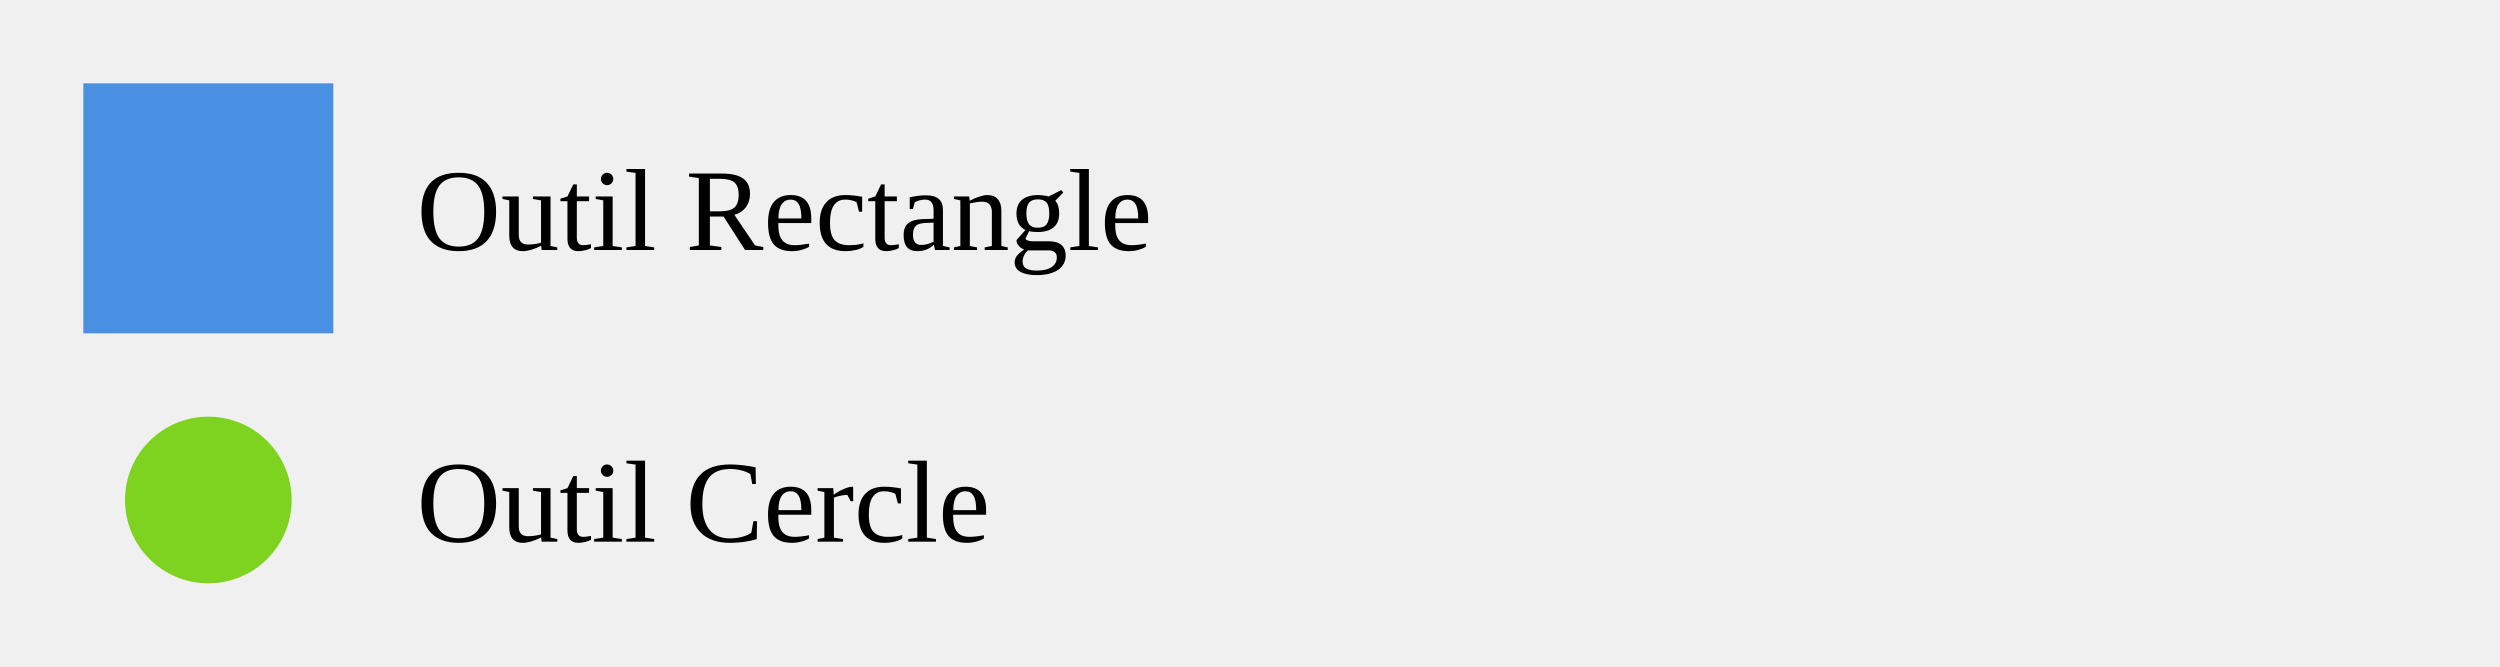
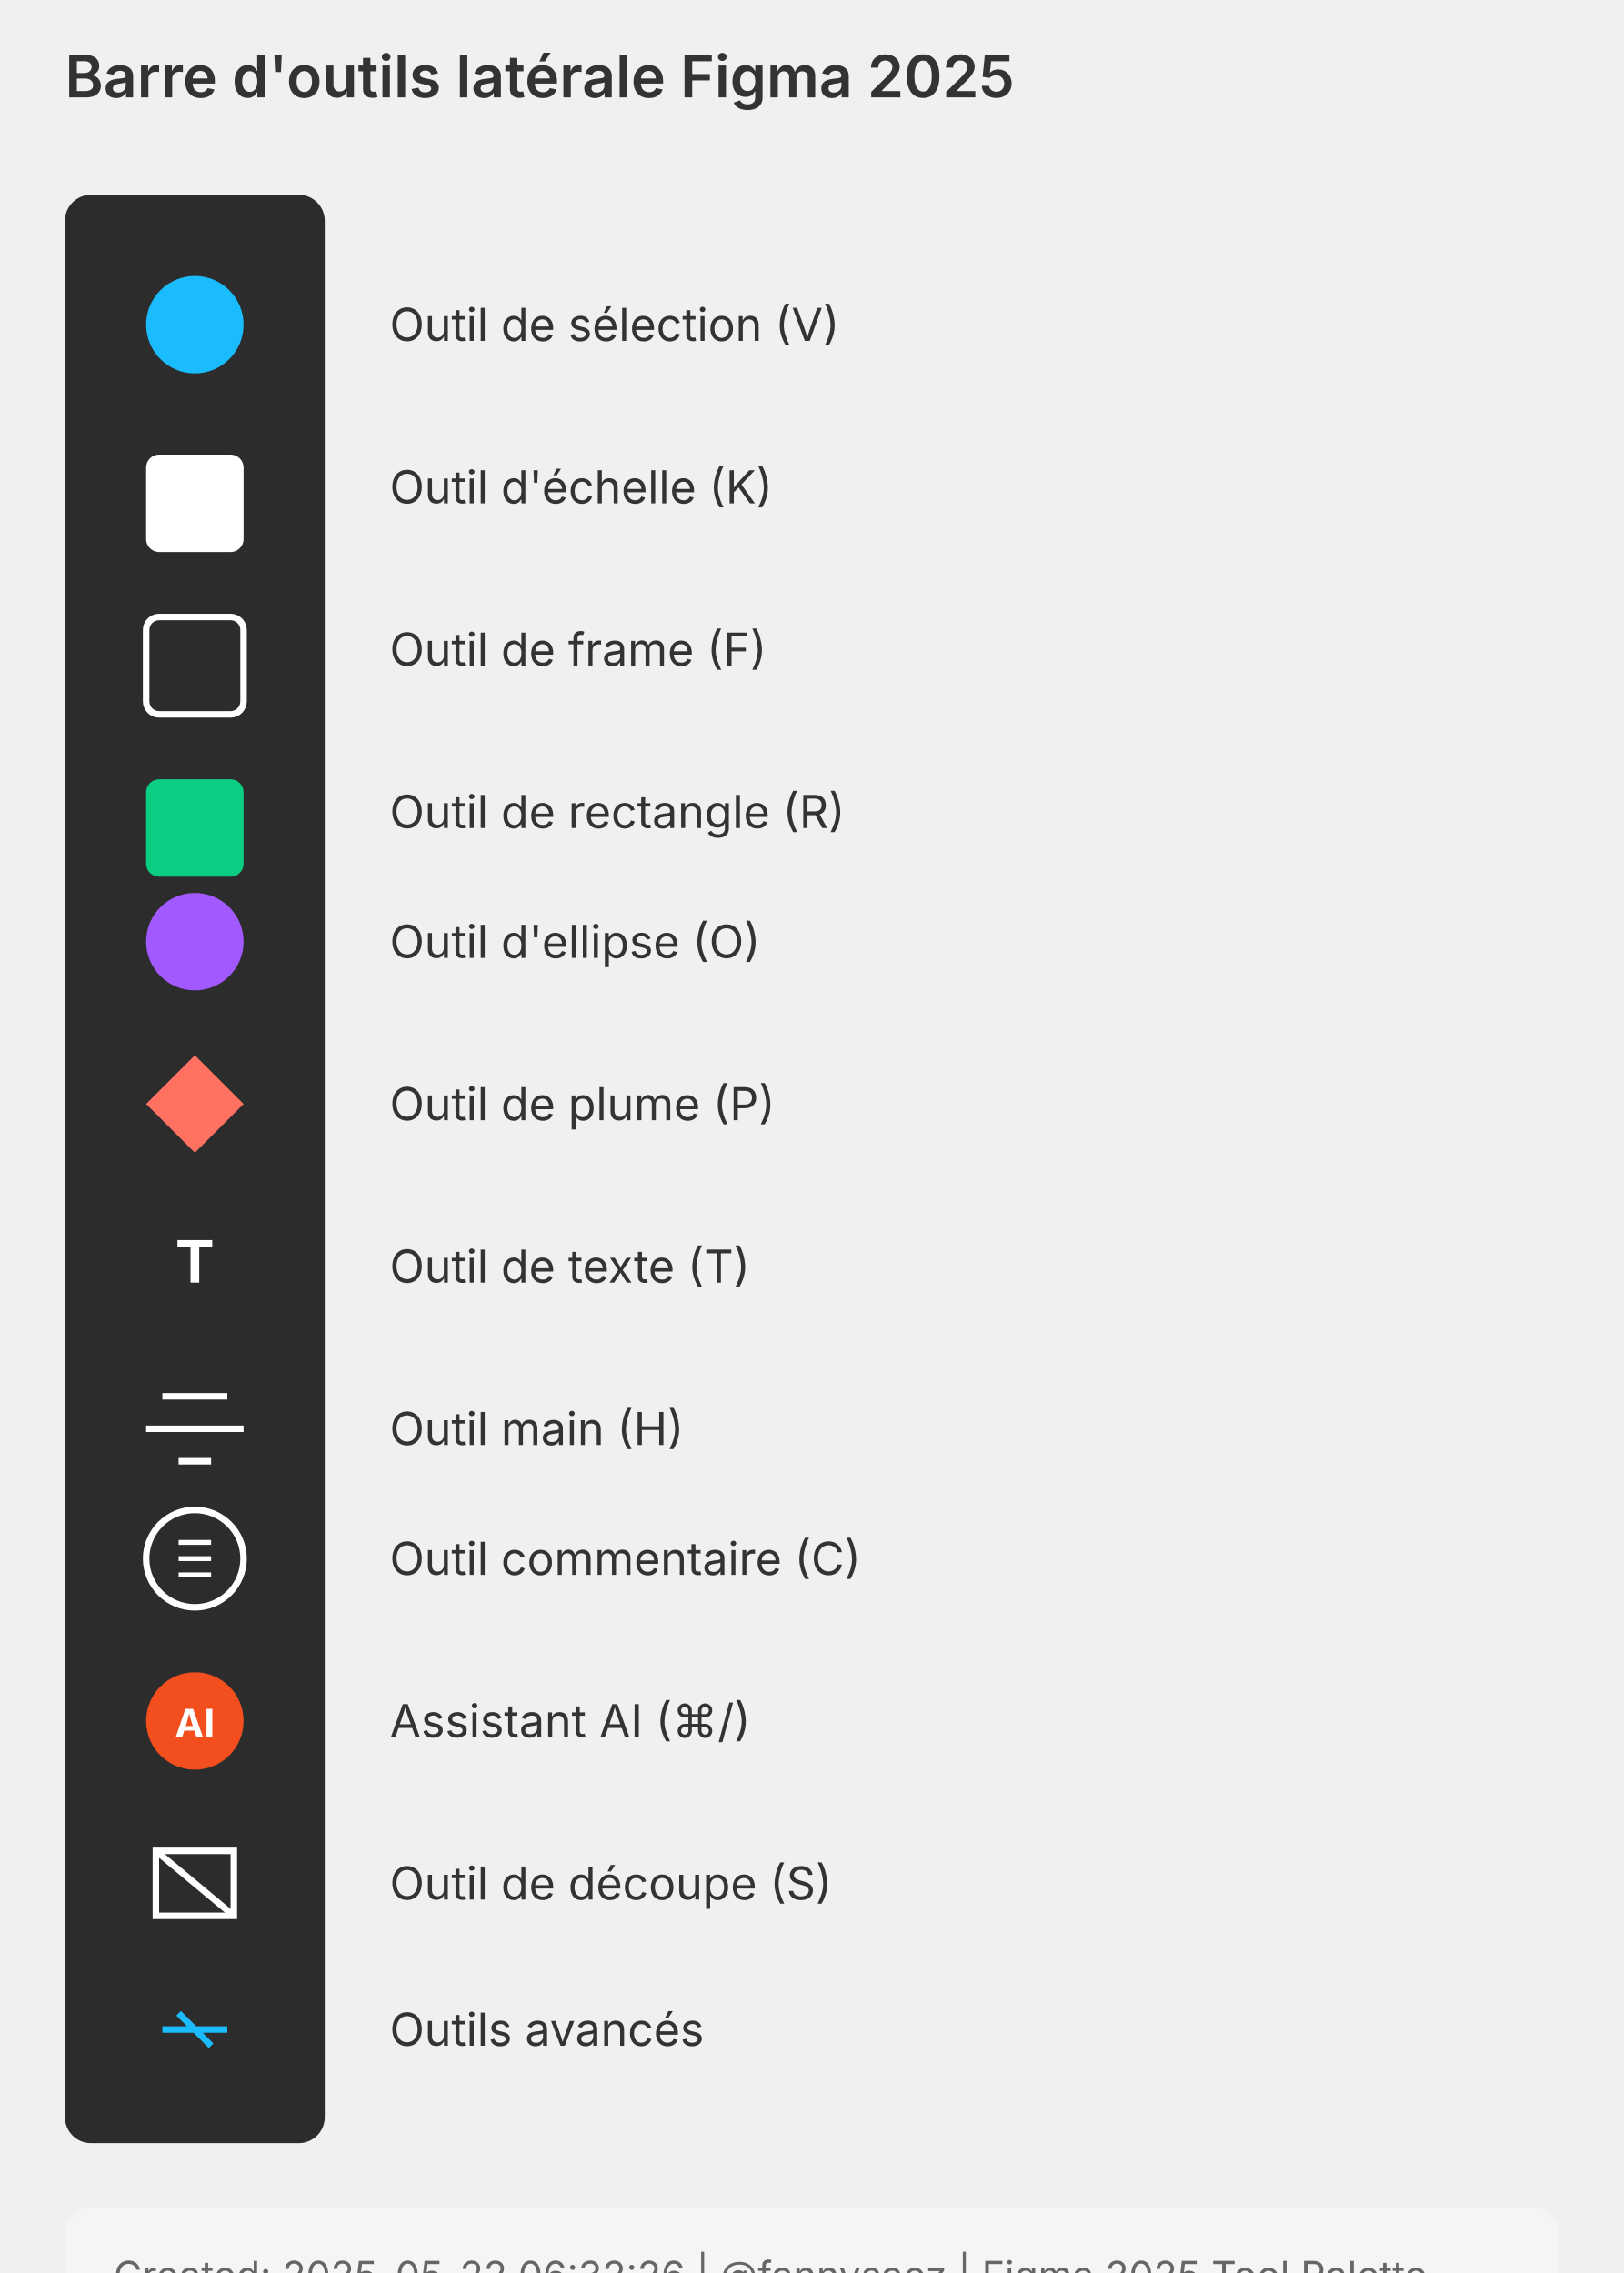
- <svg xmlns="http://www.w3.org/2000/svg" width="300" height="80">
-   <rect x="10" y="10" width="30" height="30" fill="#4A90E2" />
-   <text x="50" y="30" font-size="14" fill="#000">Outil Rectangle</text>
-   <circle cx="25" cy="60" r="10" fill="#7ED321" />
-   <text x="50" y="65" font-size="14" fill="#000">Outil Cercle</text>
+ <svg xmlns="http://www.w3.org/2000/svg" width="500" height="700" viewBox="0 0 500 700" fill="none">
+   <text x="20" y="30" font-family="Inter" font-size="18" font-weight="600" fill="#333333">Barre d'outils latérale Figma 2025</text>
+   <rect x="20" y="60" width="80" height="600" rx="8" fill="#2C2C2C" />
+   <circle cx="60" cy="100" r="15" fill="#1ABCFE" />
+   <text x="120" y="105" font-family="Inter" font-size="14" fill="#333333">Outil de sélection (V)</text>
+   <rect x="45" y="140" width="30" height="30" rx="4" fill="white" />
+   <text x="120" y="155" font-family="Inter" font-size="14" fill="#333333">Outil d'échelle (K)</text>
+   <rect x="45" y="190" width="30" height="30" rx="4" stroke="white" stroke-width="2" fill="none" />
+   <text x="120" y="205" font-family="Inter" font-size="14" fill="#333333">Outil de frame (F)</text>
+   <rect x="45" y="240" width="30" height="30" rx="4" fill="#0ACF83" />
+   <text x="120" y="255" font-family="Inter" font-size="14" fill="#333333">Outil de rectangle (R)</text>
+   <circle cx="60" cy="290" r="15" fill="#A259FF" />
+   <text x="120" y="295" font-family="Inter" font-size="14" fill="#333333">Outil d'ellipse (O)</text>
+   <path d="M45 340L60 325L75 340L60 355L45 340Z" fill="#FF7262" />
+   <text x="120" y="345" font-family="Inter" font-size="14" fill="#333333">Outil de plume (P)</text>
+   <text x="60" y="395" font-family="Inter" font-size="18" font-weight="bold" fill="white" text-anchor="middle">T</text>
+   <text x="120" y="395" font-family="Inter" font-size="14" fill="#333333">Outil de texte (T)</text>
+   <path d="M50 430H70M45 440H75M55 450H65" stroke="white" stroke-width="2" />
+   <text x="120" y="445" font-family="Inter" font-size="14" fill="#333333">Outil main (H)</text>
+   <circle cx="60" cy="480" r="15" stroke="white" stroke-width="2" fill="none" />
+   <path d="M55 480L65 480M55 475L65 475M55 485L65 485" stroke="white" stroke-width="1.5" />
+   <text x="120" y="485" font-family="Inter" font-size="14" fill="#333333">Outil commentaire (C)</text>
+   <circle cx="60" cy="530" r="15" fill="#F24E1E" />
+   <text x="60" y="535" font-family="Inter" font-size="12" font-weight="bold" fill="white" text-anchor="middle">AI</text>
+   <text x="120" y="535" font-family="Inter" font-size="14" fill="#333333">Assistant AI (⌘/)</text>
+   <path d="M48 570L72 570L72 590L48 590L48 570Z" stroke="white" stroke-width="2" fill="none" />
+   <path d="M48 570L72 590" stroke="white" stroke-width="2" />
+   <text x="120" y="585" font-family="Inter" font-size="14" fill="#333333">Outil de découpe (S)</text>
+   <path d="M50 625L70 625M55 620L65 630" stroke="#1ABCFE" stroke-width="2" />
+   <text x="120" y="630" font-family="Inter" font-size="14" fill="#333333">Outils avancés</text>
+   <rect x="20" y="680" width="460" height="40" rx="8" fill="#F5F5F5" />
+   <text x="35" y="705" font-family="Inter" font-size="12" fill="#666666">Created: 2025-05-22 06:32:26 | @fannysaez | Figma 2025 Tool Palette</text>
</svg>
